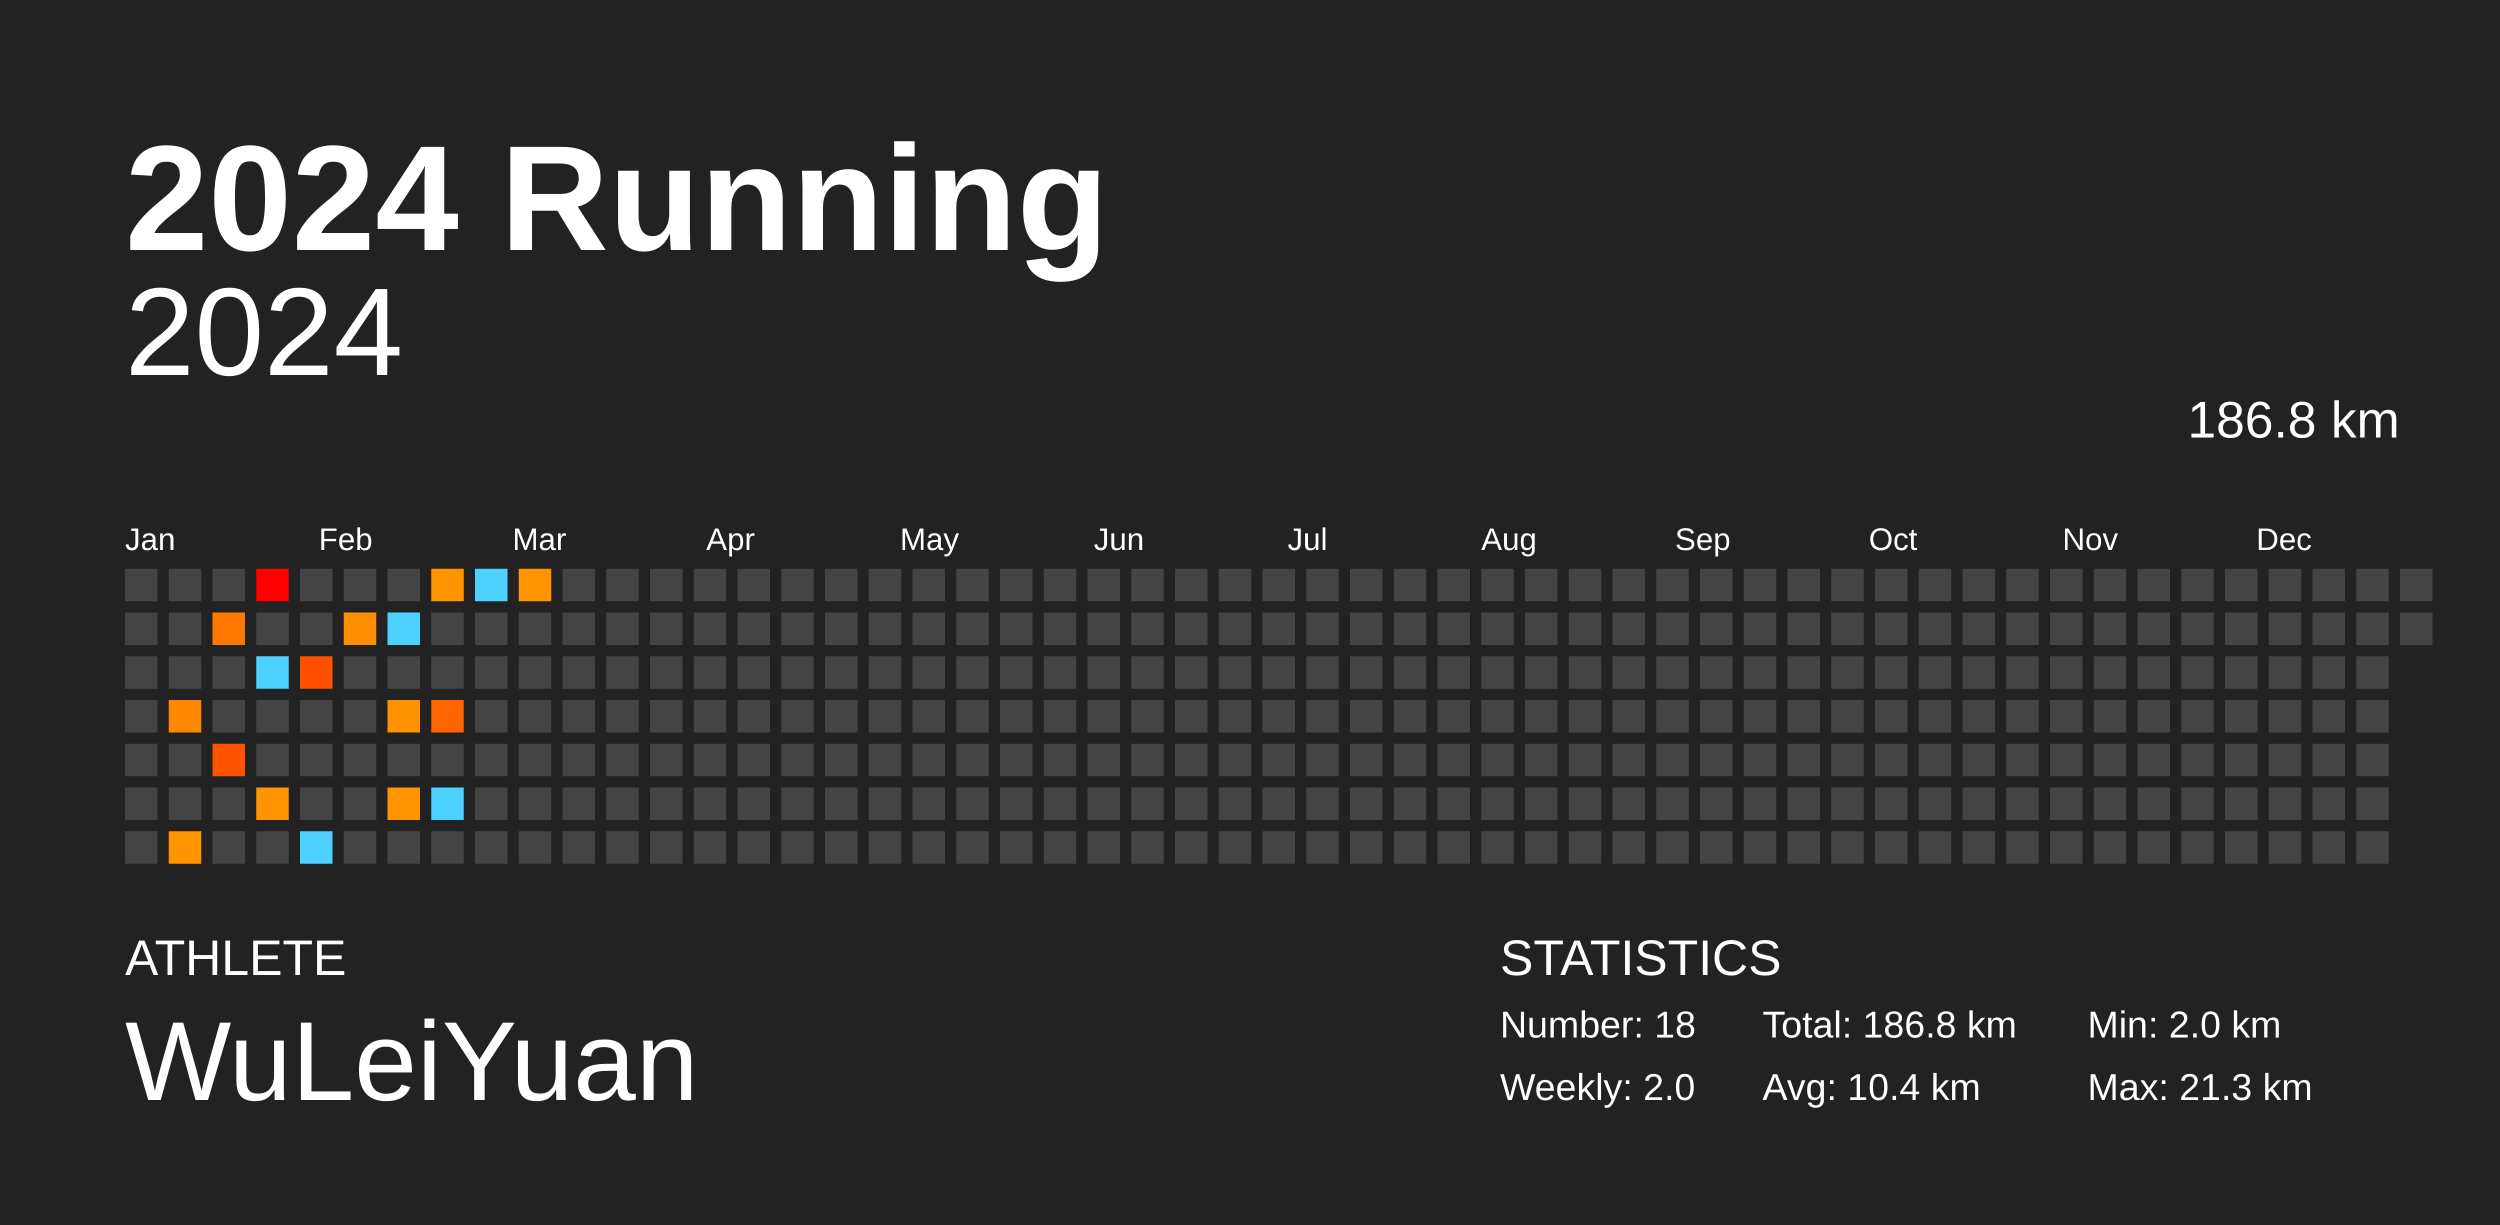
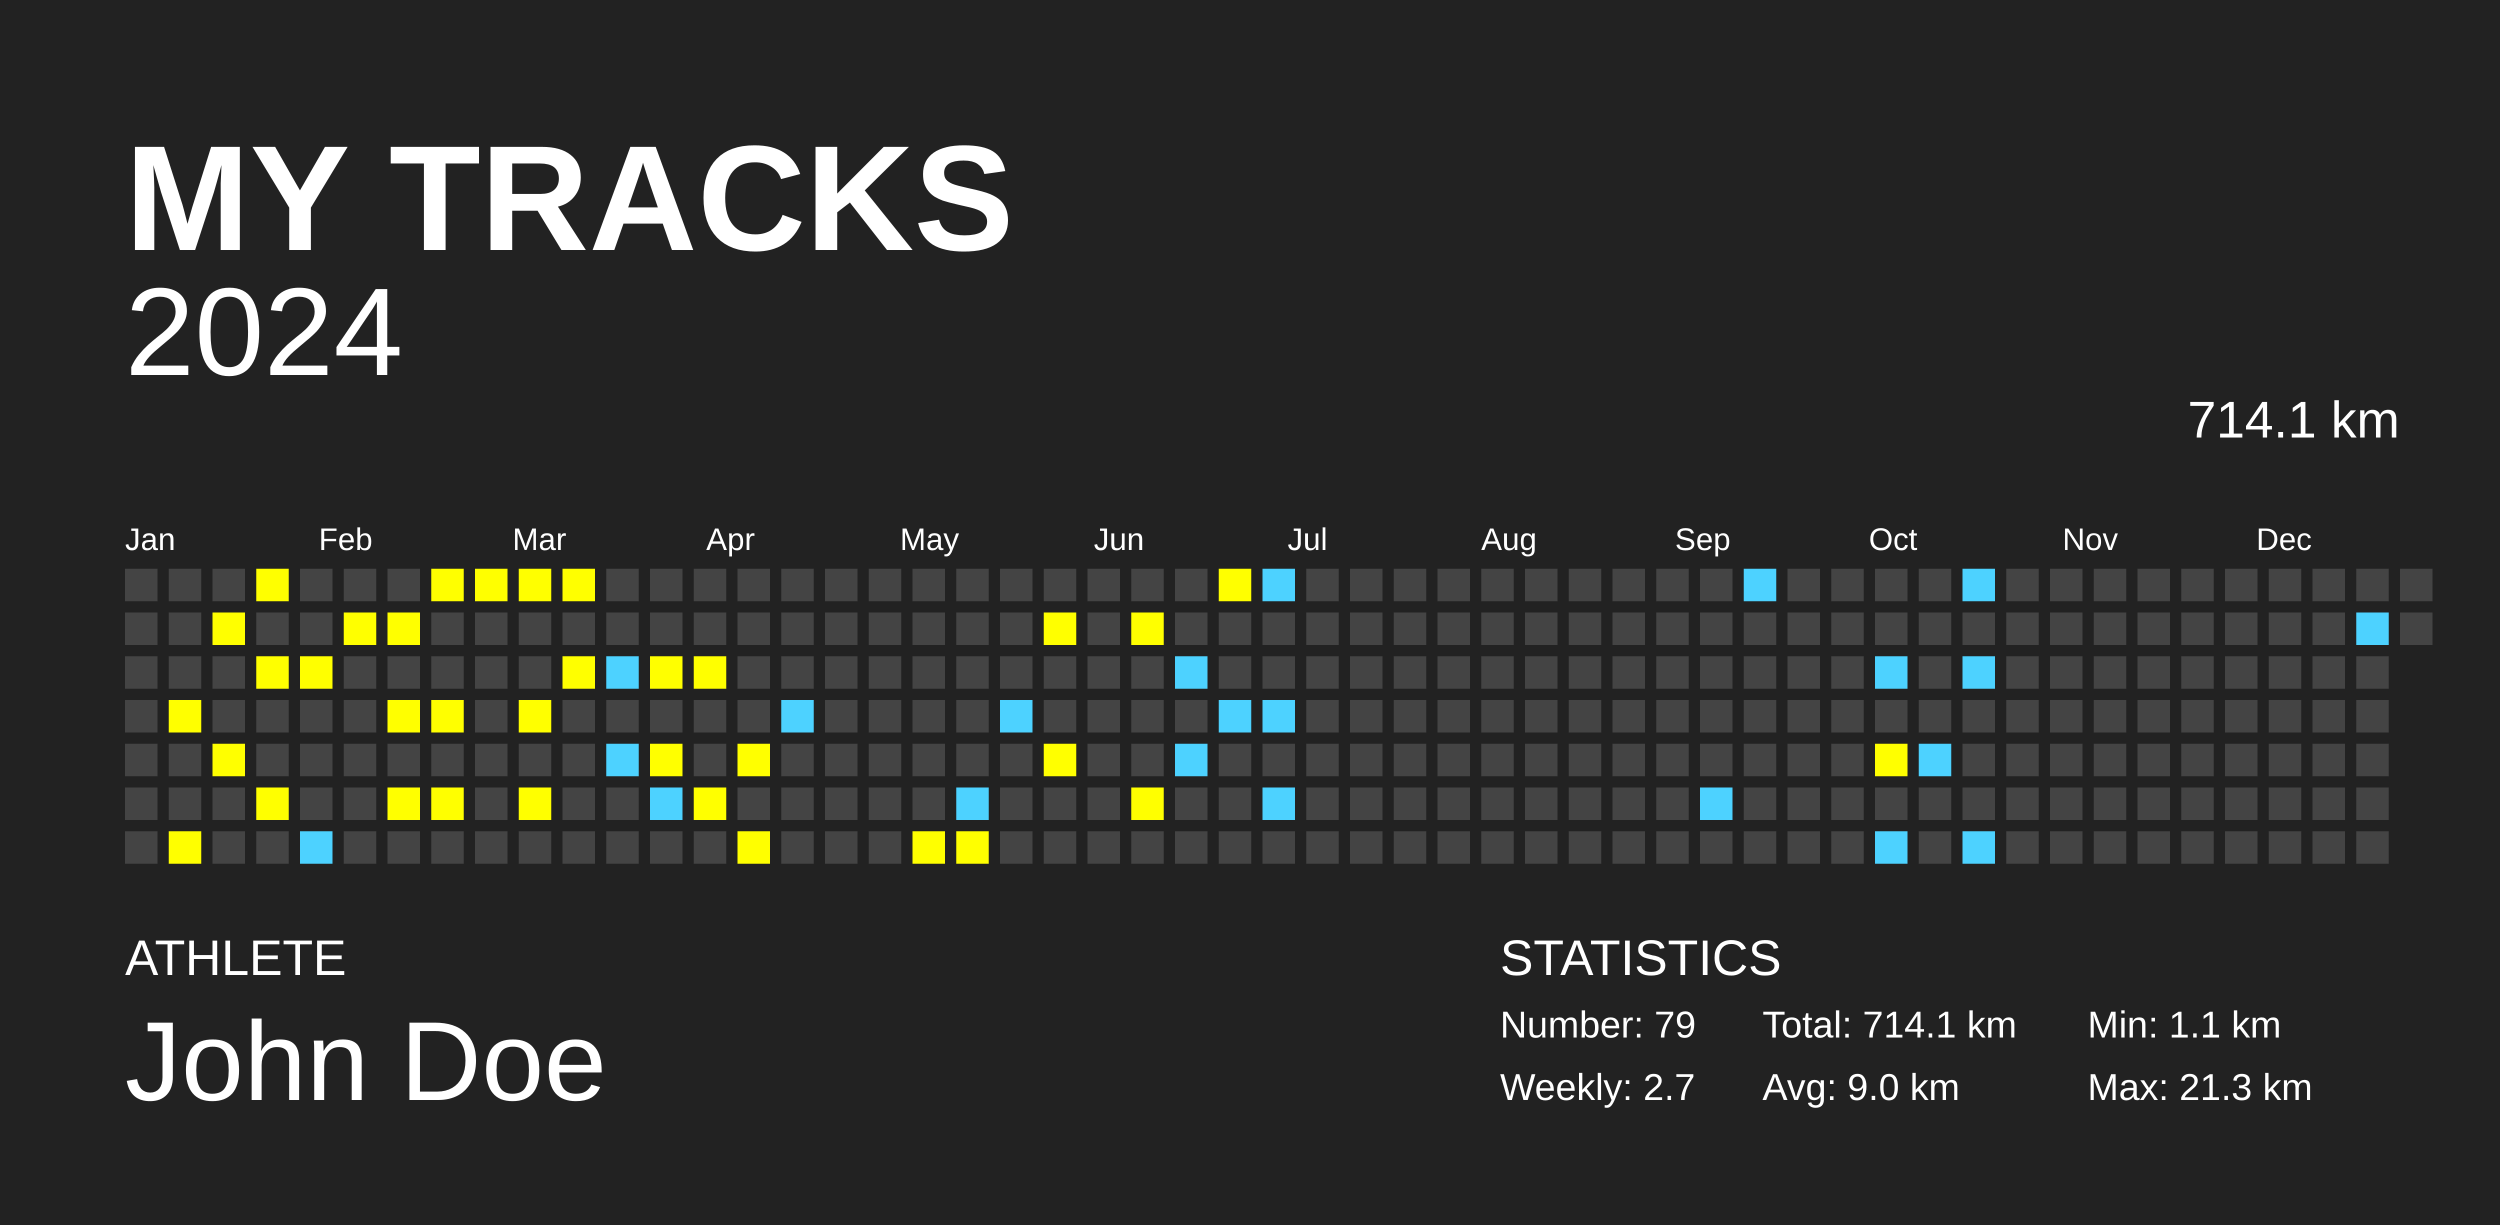
<svg xmlns="http://www.w3.org/2000/svg" baseProfile="full" height="98mm" version="1.1" viewBox="0,0,200,98" width="200mm">
  <defs />
  <rect fill="#222222" height="98" width="200" x="0" y="0" />
-   <text fill="#FFFFFF" style="font-size:12px; font-family:Arial; font-weight:bold;" x="10" y="20">2024 Running</text>
+   <text fill="#FFFFFF" style="font-size:12px; font-family:Arial; font-weight:bold;" x="10" y="20">MY TRACKS</text>
  <text fill="#FFFFFF" style="font-size:4px; font-family:Arial" x="10" y="78">ATHLETE</text>
-   <text fill="#FFFFFF" style="font-size:9px; font-family:Arial" x="10" y="88">WuLeiYuan</text>
+   <text fill="#FFFFFF" style="font-size:9px; font-family:Arial" x="10" y="88">John Doe</text>
  <text fill="#FFFFFF" style="font-size:4px; font-family:Arial" x="120" y="78">STATISTICS</text>
-   <text fill="#FFFFFF" style="font-size:3px; font-family:Arial" x="120" y="83">Number: 18</text>
-   <text fill="#FFFFFF" style="font-size:3px; font-family:Arial" x="120" y="88">Weekly: 2.0</text>
-   <text fill="#FFFFFF" style="font-size:3px; font-family:Arial" x="141" y="83">Total: 186.8 km</text>
-   <text fill="#FFFFFF" style="font-size:3px; font-family:Arial" x="141" y="88">Avg: 10.4 km</text>
-   <text fill="#FFFFFF" style="font-size:3px; font-family:Arial" x="167" y="83">Min: 2.0 km</text>
+   <text fill="#FFFFFF" style="font-size:3px; font-family:Arial" x="120" y="83">Number: 79</text>
+   <text fill="#FFFFFF" style="font-size:3px; font-family:Arial" x="120" y="88">Weekly: 2.7</text>
+   <text fill="#FFFFFF" style="font-size:3px; font-family:Arial" x="141" y="83">Total: 714.1 km</text>
+   <text fill="#FFFFFF" style="font-size:3px; font-family:Arial" x="141" y="88">Avg: 9.0 km</text>
+   <text fill="#FFFFFF" style="font-size:3px; font-family:Arial" x="167" y="83">Min: 1.1 km</text>
  <text fill="#FFFFFF" style="font-size:3px; font-family:Arial" x="167" y="88">Max: 21.3 km</text>
  <text alignment-baseline="hanging" fill="#FFFFFF" style="font-size:10.0px; font-family:Arial;" x="10" y="30">2024</text>
-   <text alignment-baseline="hanging" fill="#FFFFFF" style="font-size:4.125px; font-family:Arial;" x="175" y="35">186.8 km</text>
+   <text alignment-baseline="hanging" fill="#FFFFFF" style="font-size:4.125px; font-family:Arial;" x="175" y="35">714.1 km</text>
  <text fill="#FFFFFF" style="font-size:2.5px; font-family:Arial" x="10.0" y="44">Jan</text>
  <text fill="#FFFFFF" style="font-size:2.5px; font-family:Arial" x="25.5" y="44">Feb</text>
  <text fill="#FFFFFF" style="font-size:2.5px; font-family:Arial" x="41.0" y="44">Mar</text>
  <text fill="#FFFFFF" style="font-size:2.5px; font-family:Arial" x="56.5" y="44">Apr</text>
  <text fill="#FFFFFF" style="font-size:2.5px; font-family:Arial" x="72.0" y="44">May</text>
  <text fill="#FFFFFF" style="font-size:2.5px; font-family:Arial" x="87.5" y="44">Jun</text>
  <text fill="#FFFFFF" style="font-size:2.5px; font-family:Arial" x="103.0" y="44">Jul</text>
  <text fill="#FFFFFF" style="font-size:2.5px; font-family:Arial" x="118.5" y="44">Aug</text>
  <text fill="#FFFFFF" style="font-size:2.5px; font-family:Arial" x="134.0" y="44">Sep</text>
  <text fill="#FFFFFF" style="font-size:2.5px; font-family:Arial" x="149.5" y="44">Oct</text>
  <text fill="#FFFFFF" style="font-size:2.5px; font-family:Arial" x="165.0" y="44">Nov</text>
  <text fill="#FFFFFF" style="font-size:2.5px; font-family:Arial" x="180.5" y="44">Dec</text>
  <rect fill="#444444" height="2.6" width="2.6" x="10.0" y="45.5" />
  <rect fill="#444444" height="2.6" width="2.6" x="10.0" y="49.0" />
  <rect fill="#444444" height="2.6" width="2.6" x="10.0" y="52.5" />
  <rect fill="#444444" height="2.6" width="2.6" x="10.0" y="56.0" />
  <rect fill="#444444" height="2.6" width="2.6" x="10.0" y="59.5" />
  <rect fill="#444444" height="2.6" width="2.6" x="10.0" y="63.0" />
  <rect fill="#444444" height="2.6" width="2.6" x="10.0" y="66.5" />
  <rect fill="#444444" height="2.6" width="2.6" x="13.5" y="45.5" />
  <rect fill="#444444" height="2.6" width="2.6" x="13.5" y="49.0" />
  <rect fill="#444444" height="2.6" width="2.6" x="13.5" y="52.5" />
-   <rect fill="#ff8800" height="2.6" width="2.6" x="13.5" y="56.0" />
+   <rect fill="#FFFF00" height="2.6" width="2.6" x="13.5" y="56.0" />
  <rect fill="#444444" height="2.6" width="2.6" x="13.5" y="59.5" />
  <rect fill="#444444" height="2.6" width="2.6" x="13.5" y="63.0" />
-   <rect fill="#ff9400" height="2.6" width="2.6" x="13.5" y="66.5" />
+   <rect fill="#FFFF00" height="2.6" width="2.6" x="13.5" y="66.5" />
  <rect fill="#444444" height="2.6" width="2.6" x="17.0" y="45.5" />
-   <rect fill="#ff7900" height="2.6" width="2.6" x="17.0" y="49.0" />
+   <rect fill="#FFFF00" height="2.6" width="2.6" x="17.0" y="49.0" />
  <rect fill="#444444" height="2.6" width="2.6" x="17.0" y="52.5" />
  <rect fill="#444444" height="2.6" width="2.6" x="17.0" y="56.0" />
-   <rect fill="#ff5300" height="2.6" width="2.6" x="17.0" y="59.5" />
+   <rect fill="#FFFF00" height="2.6" width="2.6" x="17.0" y="59.5" />
  <rect fill="#444444" height="2.6" width="2.6" x="17.0" y="63.0" />
  <rect fill="#444444" height="2.6" width="2.6" x="17.0" y="66.5" />
-   <rect fill="red" height="2.6" width="2.6" x="20.5" y="45.5" />
+   <rect fill="#FFFF00" height="2.6" width="2.6" x="20.5" y="45.5" />
  <rect fill="#444444" height="2.6" width="2.6" x="20.5" y="49.0" />
-   <rect fill="#4dd2ff" height="2.6" width="2.6" x="20.5" y="52.5" />
+   <rect fill="#ffff00" height="2.6" width="2.6" x="20.5" y="52.5" />
  <rect fill="#444444" height="2.6" width="2.6" x="20.5" y="56.0" />
  <rect fill="#444444" height="2.6" width="2.6" x="20.5" y="59.5" />
-   <rect fill="#ff9300" height="2.6" width="2.6" x="20.5" y="63.0" />
+   <rect fill="#FFFF00" height="2.6" width="2.6" x="20.5" y="63.0" />
  <rect fill="#444444" height="2.6" width="2.6" x="20.5" y="66.5" />
  <rect fill="#444444" height="2.6" width="2.6" x="24.0" y="45.5" />
  <rect fill="#444444" height="2.6" width="2.6" x="24.0" y="49.0" />
-   <rect fill="#ff5000" height="2.6" width="2.6" x="24.0" y="52.5" />
+   <rect fill="#FFFF00" height="2.6" width="2.6" x="24.0" y="52.5" />
  <rect fill="#444444" height="2.6" width="2.6" x="24.0" y="56.0" />
  <rect fill="#444444" height="2.6" width="2.6" x="24.0" y="59.5" />
  <rect fill="#444444" height="2.6" width="2.6" x="24.0" y="63.0" />
  <rect fill="#4dd2ff" height="2.6" width="2.6" x="24.0" y="66.5" />
  <rect fill="#444444" height="2.6" width="2.6" x="27.5" y="45.5" />
-   <rect fill="#ff8e00" height="2.6" width="2.6" x="27.5" y="49.0" />
+   <rect fill="#FFFF00" height="2.6" width="2.6" x="27.5" y="49.0" />
  <rect fill="#444444" height="2.6" width="2.6" x="27.5" y="52.5" />
  <rect fill="#444444" height="2.6" width="2.6" x="27.5" y="56.0" />
  <rect fill="#444444" height="2.6" width="2.6" x="27.5" y="59.5" />
  <rect fill="#444444" height="2.6" width="2.6" x="27.5" y="63.0" />
  <rect fill="#444444" height="2.6" width="2.6" x="27.5" y="66.5" />
  <rect fill="#444444" height="2.6" width="2.6" x="31.0" y="45.5" />
-   <rect fill="#4dd2ff" height="2.6" width="2.6" x="31.0" y="49.0" />
+   <rect fill="#ffff00" height="2.6" width="2.6" x="31.0" y="49.0" />
  <rect fill="#444444" height="2.6" width="2.6" x="31.0" y="52.5" />
-   <rect fill="#ff9200" height="2.6" width="2.6" x="31.0" y="56.0" />
+   <rect fill="#FFFF00" height="2.6" width="2.6" x="31.0" y="56.0" />
  <rect fill="#444444" height="2.6" width="2.6" x="31.0" y="59.5" />
-   <rect fill="#ff9300" height="2.6" width="2.6" x="31.0" y="63.0" />
+   <rect fill="#FFFF00" height="2.6" width="2.6" x="31.0" y="63.0" />
  <rect fill="#444444" height="2.6" width="2.6" x="31.0" y="66.5" />
-   <rect fill="#ff9300" height="2.6" width="2.6" x="34.5" y="45.5" />
+   <rect fill="#FFFF00" height="2.6" width="2.6" x="34.5" y="45.5" />
  <rect fill="#444444" height="2.6" width="2.6" x="34.5" y="49.0" />
  <rect fill="#444444" height="2.6" width="2.6" x="34.5" y="52.5" />
-   <rect fill="#ff6400" height="2.6" width="2.6" x="34.5" y="56.0" />
+   <rect fill="#FFFF00" height="2.6" width="2.6" x="34.5" y="56.0" />
  <rect fill="#444444" height="2.6" width="2.6" x="34.5" y="59.5" />
-   <rect fill="#4dd2ff" height="2.6" width="2.6" x="34.5" y="63.0" />
+   <rect fill="#ffff00" height="2.6" width="2.6" x="34.5" y="63.0" />
  <rect fill="#444444" height="2.6" width="2.6" x="34.5" y="66.5" />
-   <rect fill="#4dd2ff" height="2.6" width="2.6" x="38.0" y="45.5" />
+   <rect fill="#ffff00" height="2.6" width="2.6" x="38.0" y="45.5" />
  <rect fill="#444444" height="2.6" width="2.6" x="38.0" y="49.0" />
  <rect fill="#444444" height="2.6" width="2.6" x="38.0" y="52.5" />
  <rect fill="#444444" height="2.6" width="2.6" x="38.0" y="56.0" />
  <rect fill="#444444" height="2.6" width="2.6" x="38.0" y="59.5" />
  <rect fill="#444444" height="2.6" width="2.6" x="38.0" y="63.0" />
  <rect fill="#444444" height="2.6" width="2.6" x="38.0" y="66.5" />
-   <rect fill="#ff9400" height="2.6" width="2.6" x="41.5" y="45.5" />
+   <rect fill="#FFFF00" height="2.6" width="2.6" x="41.5" y="45.5" />
  <rect fill="#444444" height="2.6" width="2.6" x="41.5" y="49.0" />
  <rect fill="#444444" height="2.6" width="2.6" x="41.5" y="52.5" />
-   <rect fill="#444444" height="2.6" width="2.6" x="41.5" y="56.0" />
+   <rect fill="#ffff00" height="2.6" width="2.6" x="41.5" y="56.0" />
  <rect fill="#444444" height="2.6" width="2.6" x="41.5" y="59.5" />
-   <rect fill="#444444" height="2.6" width="2.6" x="41.5" y="63.0" />
+   <rect fill="#ffff00" height="2.6" width="2.6" x="41.5" y="63.0" />
  <rect fill="#444444" height="2.6" width="2.6" x="41.5" y="66.5" />
-   <rect fill="#444444" height="2.6" width="2.6" x="45.0" y="45.5" />
+   <rect fill="#ffff00" height="2.6" width="2.6" x="45.0" y="45.5" />
  <rect fill="#444444" height="2.6" width="2.6" x="45.0" y="49.0" />
-   <rect fill="#444444" height="2.6" width="2.6" x="45.0" y="52.5" />
+   <rect fill="#ffff00" height="2.6" width="2.6" x="45.0" y="52.5" />
  <rect fill="#444444" height="2.6" width="2.6" x="45.0" y="56.0" />
  <rect fill="#444444" height="2.6" width="2.6" x="45.0" y="59.5" />
  <rect fill="#444444" height="2.6" width="2.6" x="45.0" y="63.0" />
  <rect fill="#444444" height="2.6" width="2.6" x="45.0" y="66.5" />
  <rect fill="#444444" height="2.6" width="2.6" x="48.5" y="45.5" />
  <rect fill="#444444" height="2.6" width="2.6" x="48.5" y="49.0" />
-   <rect fill="#444444" height="2.6" width="2.6" x="48.5" y="52.5" />
+   <rect fill="#4dd2ff" height="2.6" width="2.6" x="48.5" y="52.5" />
  <rect fill="#444444" height="2.6" width="2.6" x="48.5" y="56.0" />
-   <rect fill="#444444" height="2.6" width="2.6" x="48.5" y="59.5" />
+   <rect fill="#4dd2ff" height="2.6" width="2.6" x="48.5" y="59.5" />
  <rect fill="#444444" height="2.6" width="2.6" x="48.5" y="63.0" />
  <rect fill="#444444" height="2.6" width="2.6" x="48.5" y="66.5" />
  <rect fill="#444444" height="2.6" width="2.6" x="52.0" y="45.5" />
  <rect fill="#444444" height="2.6" width="2.6" x="52.0" y="49.0" />
-   <rect fill="#444444" height="2.6" width="2.6" x="52.0" y="52.5" />
+   <rect fill="#ffff00" height="2.6" width="2.6" x="52.0" y="52.5" />
  <rect fill="#444444" height="2.6" width="2.6" x="52.0" y="56.0" />
-   <rect fill="#444444" height="2.6" width="2.6" x="52.0" y="59.5" />
-   <rect fill="#444444" height="2.6" width="2.6" x="52.0" y="63.0" />
+   <rect fill="#ffff00" height="2.6" width="2.6" x="52.0" y="59.5" />
+   <rect fill="#4dd2ff" height="2.6" width="2.6" x="52.0" y="63.0" />
  <rect fill="#444444" height="2.6" width="2.6" x="52.0" y="66.5" />
  <rect fill="#444444" height="2.6" width="2.6" x="55.5" y="45.5" />
  <rect fill="#444444" height="2.6" width="2.6" x="55.5" y="49.0" />
-   <rect fill="#444444" height="2.6" width="2.6" x="55.5" y="52.5" />
+   <rect fill="#ffff00" height="2.6" width="2.6" x="55.5" y="52.5" />
  <rect fill="#444444" height="2.6" width="2.6" x="55.5" y="56.0" />
  <rect fill="#444444" height="2.6" width="2.6" x="55.5" y="59.5" />
-   <rect fill="#444444" height="2.6" width="2.6" x="55.5" y="63.0" />
+   <rect fill="#FFFF00" height="2.6" width="2.6" x="55.5" y="63.0" />
  <rect fill="#444444" height="2.6" width="2.6" x="55.5" y="66.5" />
  <rect fill="#444444" height="2.6" width="2.6" x="59.0" y="45.5" />
  <rect fill="#444444" height="2.6" width="2.6" x="59.0" y="49.0" />
  <rect fill="#444444" height="2.6" width="2.6" x="59.0" y="52.5" />
  <rect fill="#444444" height="2.6" width="2.6" x="59.0" y="56.0" />
-   <rect fill="#444444" height="2.6" width="2.6" x="59.0" y="59.5" />
+   <rect fill="#ffff00" height="2.6" width="2.6" x="59.0" y="59.5" />
  <rect fill="#444444" height="2.6" width="2.6" x="59.0" y="63.0" />
-   <rect fill="#444444" height="2.6" width="2.6" x="59.0" y="66.5" />
+   <rect fill="#ffff00" height="2.6" width="2.6" x="59.0" y="66.5" />
  <rect fill="#444444" height="2.6" width="2.6" x="62.5" y="45.5" />
  <rect fill="#444444" height="2.6" width="2.6" x="62.5" y="49.0" />
  <rect fill="#444444" height="2.6" width="2.6" x="62.5" y="52.5" />
-   <rect fill="#444444" height="2.6" width="2.6" x="62.5" y="56.0" />
+   <rect fill="#4dd2ff" height="2.6" width="2.6" x="62.5" y="56.0" />
  <rect fill="#444444" height="2.6" width="2.6" x="62.5" y="59.5" />
  <rect fill="#444444" height="2.6" width="2.6" x="62.5" y="63.0" />
  <rect fill="#444444" height="2.6" width="2.6" x="62.5" y="66.5" />
  <rect fill="#444444" height="2.6" width="2.6" x="66.0" y="45.5" />
  <rect fill="#444444" height="2.6" width="2.6" x="66.0" y="49.0" />
  <rect fill="#444444" height="2.6" width="2.6" x="66.0" y="52.5" />
  <rect fill="#444444" height="2.6" width="2.6" x="66.0" y="56.0" />
  <rect fill="#444444" height="2.6" width="2.6" x="66.0" y="59.5" />
  <rect fill="#444444" height="2.6" width="2.6" x="66.0" y="63.0" />
  <rect fill="#444444" height="2.6" width="2.6" x="66.0" y="66.5" />
  <rect fill="#444444" height="2.6" width="2.6" x="69.5" y="45.5" />
  <rect fill="#444444" height="2.6" width="2.6" x="69.5" y="49.0" />
  <rect fill="#444444" height="2.6" width="2.6" x="69.5" y="52.5" />
  <rect fill="#444444" height="2.6" width="2.6" x="69.5" y="56.0" />
  <rect fill="#444444" height="2.6" width="2.6" x="69.5" y="59.5" />
  <rect fill="#444444" height="2.6" width="2.6" x="69.5" y="63.0" />
  <rect fill="#444444" height="2.6" width="2.6" x="69.5" y="66.5" />
  <rect fill="#444444" height="2.6" width="2.6" x="73.0" y="45.5" />
  <rect fill="#444444" height="2.6" width="2.6" x="73.0" y="49.0" />
  <rect fill="#444444" height="2.6" width="2.6" x="73.0" y="52.5" />
  <rect fill="#444444" height="2.6" width="2.6" x="73.0" y="56.0" />
  <rect fill="#444444" height="2.6" width="2.6" x="73.0" y="59.5" />
  <rect fill="#444444" height="2.6" width="2.6" x="73.0" y="63.0" />
-   <rect fill="#444444" height="2.6" width="2.6" x="73.0" y="66.5" />
+   <rect fill="#ffff00" height="2.6" width="2.6" x="73.0" y="66.5" />
  <rect fill="#444444" height="2.6" width="2.6" x="76.5" y="45.5" />
  <rect fill="#444444" height="2.6" width="2.6" x="76.5" y="49.0" />
  <rect fill="#444444" height="2.6" width="2.6" x="76.5" y="52.5" />
  <rect fill="#444444" height="2.6" width="2.6" x="76.5" y="56.0" />
  <rect fill="#444444" height="2.6" width="2.6" x="76.5" y="59.5" />
-   <rect fill="#444444" height="2.6" width="2.6" x="76.5" y="63.0" />
-   <rect fill="#444444" height="2.6" width="2.6" x="76.5" y="66.5" />
+   <rect fill="#4dd2ff" height="2.6" width="2.6" x="76.5" y="63.0" />
+   <rect fill="#ffff00" height="2.6" width="2.6" x="76.5" y="66.5" />
  <rect fill="#444444" height="2.6" width="2.6" x="80.0" y="45.5" />
  <rect fill="#444444" height="2.6" width="2.6" x="80.0" y="49.0" />
  <rect fill="#444444" height="2.6" width="2.6" x="80.0" y="52.5" />
-   <rect fill="#444444" height="2.6" width="2.6" x="80.0" y="56.0" />
+   <rect fill="#4dd2ff" height="2.6" width="2.6" x="80.0" y="56.0" />
  <rect fill="#444444" height="2.6" width="2.6" x="80.0" y="59.5" />
  <rect fill="#444444" height="2.6" width="2.6" x="80.0" y="63.0" />
  <rect fill="#444444" height="2.6" width="2.6" x="80.0" y="66.5" />
  <rect fill="#444444" height="2.6" width="2.6" x="83.5" y="45.5" />
-   <rect fill="#444444" height="2.6" width="2.6" x="83.5" y="49.0" />
+   <rect fill="#ffff00" height="2.6" width="2.6" x="83.5" y="49.0" />
  <rect fill="#444444" height="2.6" width="2.6" x="83.5" y="52.5" />
  <rect fill="#444444" height="2.6" width="2.6" x="83.5" y="56.0" />
-   <rect fill="#444444" height="2.6" width="2.6" x="83.5" y="59.5" />
+   <rect fill="#ffff00" height="2.6" width="2.6" x="83.5" y="59.5" />
  <rect fill="#444444" height="2.6" width="2.6" x="83.5" y="63.0" />
  <rect fill="#444444" height="2.6" width="2.6" x="83.5" y="66.5" />
  <rect fill="#444444" height="2.6" width="2.6" x="87.0" y="45.5" />
  <rect fill="#444444" height="2.6" width="2.6" x="87.0" y="49.0" />
  <rect fill="#444444" height="2.6" width="2.6" x="87.0" y="52.5" />
  <rect fill="#444444" height="2.6" width="2.6" x="87.0" y="56.0" />
  <rect fill="#444444" height="2.6" width="2.6" x="87.0" y="59.5" />
  <rect fill="#444444" height="2.6" width="2.6" x="87.0" y="63.0" />
  <rect fill="#444444" height="2.6" width="2.6" x="87.0" y="66.5" />
  <rect fill="#444444" height="2.6" width="2.6" x="90.5" y="45.5" />
-   <rect fill="#444444" height="2.6" width="2.6" x="90.5" y="49.0" />
+   <rect fill="#ffff00" height="2.6" width="2.6" x="90.5" y="49.0" />
  <rect fill="#444444" height="2.6" width="2.6" x="90.5" y="52.5" />
  <rect fill="#444444" height="2.6" width="2.6" x="90.5" y="56.0" />
  <rect fill="#444444" height="2.6" width="2.6" x="90.5" y="59.5" />
-   <rect fill="#444444" height="2.6" width="2.6" x="90.5" y="63.0" />
+   <rect fill="#ffff00" height="2.6" width="2.6" x="90.5" y="63.0" />
  <rect fill="#444444" height="2.6" width="2.6" x="90.5" y="66.5" />
  <rect fill="#444444" height="2.6" width="2.6" x="94.0" y="45.5" />
  <rect fill="#444444" height="2.6" width="2.6" x="94.0" y="49.0" />
-   <rect fill="#444444" height="2.6" width="2.6" x="94.0" y="52.5" />
+   <rect fill="#4dd2ff" height="2.6" width="2.6" x="94.0" y="52.5" />
  <rect fill="#444444" height="2.6" width="2.6" x="94.0" y="56.0" />
-   <rect fill="#444444" height="2.6" width="2.6" x="94.0" y="59.5" />
+   <rect fill="#4dd2ff" height="2.6" width="2.6" x="94.0" y="59.5" />
  <rect fill="#444444" height="2.6" width="2.6" x="94.0" y="63.0" />
  <rect fill="#444444" height="2.6" width="2.6" x="94.0" y="66.5" />
-   <rect fill="#444444" height="2.6" width="2.6" x="97.5" y="45.5" />
+   <rect fill="#ffff00" height="2.6" width="2.6" x="97.5" y="45.5" />
  <rect fill="#444444" height="2.6" width="2.6" x="97.5" y="49.0" />
  <rect fill="#444444" height="2.6" width="2.6" x="97.5" y="52.5" />
-   <rect fill="#444444" height="2.6" width="2.6" x="97.5" y="56.0" />
+   <rect fill="#4dd2ff" height="2.6" width="2.6" x="97.5" y="56.0" />
  <rect fill="#444444" height="2.6" width="2.6" x="97.5" y="59.5" />
  <rect fill="#444444" height="2.6" width="2.6" x="97.5" y="63.0" />
  <rect fill="#444444" height="2.6" width="2.6" x="97.5" y="66.5" />
-   <rect fill="#444444" height="2.6" width="2.6" x="101.0" y="45.5" />
+   <rect fill="#4dd2ff" height="2.6" width="2.6" x="101.0" y="45.5" />
  <rect fill="#444444" height="2.6" width="2.6" x="101.0" y="49.0" />
  <rect fill="#444444" height="2.6" width="2.6" x="101.0" y="52.5" />
-   <rect fill="#444444" height="2.6" width="2.6" x="101.0" y="56.0" />
+   <rect fill="#4dd2ff" height="2.6" width="2.6" x="101.0" y="56.0" />
  <rect fill="#444444" height="2.6" width="2.6" x="101.0" y="59.5" />
-   <rect fill="#444444" height="2.6" width="2.6" x="101.0" y="63.0" />
+   <rect fill="#4dd2ff" height="2.6" width="2.6" x="101.0" y="63.0" />
  <rect fill="#444444" height="2.6" width="2.6" x="101.0" y="66.5" />
  <rect fill="#444444" height="2.6" width="2.6" x="104.5" y="45.5" />
  <rect fill="#444444" height="2.6" width="2.6" x="104.5" y="49.0" />
  <rect fill="#444444" height="2.6" width="2.6" x="104.5" y="52.5" />
  <rect fill="#444444" height="2.6" width="2.6" x="104.5" y="56.0" />
  <rect fill="#444444" height="2.6" width="2.6" x="104.5" y="59.5" />
  <rect fill="#444444" height="2.6" width="2.6" x="104.5" y="63.0" />
  <rect fill="#444444" height="2.6" width="2.6" x="104.5" y="66.5" />
  <rect fill="#444444" height="2.6" width="2.6" x="108.0" y="45.5" />
  <rect fill="#444444" height="2.6" width="2.6" x="108.0" y="49.0" />
  <rect fill="#444444" height="2.6" width="2.6" x="108.0" y="52.5" />
  <rect fill="#444444" height="2.6" width="2.6" x="108.0" y="56.0" />
  <rect fill="#444444" height="2.6" width="2.6" x="108.0" y="59.5" />
  <rect fill="#444444" height="2.6" width="2.6" x="108.0" y="63.0" />
  <rect fill="#444444" height="2.6" width="2.6" x="108.0" y="66.5" />
  <rect fill="#444444" height="2.6" width="2.6" x="111.5" y="45.5" />
  <rect fill="#444444" height="2.6" width="2.6" x="111.5" y="49.0" />
  <rect fill="#444444" height="2.6" width="2.6" x="111.5" y="52.5" />
  <rect fill="#444444" height="2.6" width="2.6" x="111.5" y="56.0" />
  <rect fill="#444444" height="2.6" width="2.6" x="111.5" y="59.5" />
  <rect fill="#444444" height="2.6" width="2.6" x="111.5" y="63.0" />
  <rect fill="#444444" height="2.6" width="2.6" x="111.5" y="66.5" />
  <rect fill="#444444" height="2.6" width="2.6" x="115.0" y="45.5" />
  <rect fill="#444444" height="2.6" width="2.6" x="115.0" y="49.0" />
  <rect fill="#444444" height="2.6" width="2.6" x="115.0" y="52.5" />
  <rect fill="#444444" height="2.6" width="2.6" x="115.0" y="56.0" />
  <rect fill="#444444" height="2.6" width="2.6" x="115.0" y="59.5" />
  <rect fill="#444444" height="2.6" width="2.6" x="115.0" y="63.0" />
  <rect fill="#444444" height="2.6" width="2.6" x="115.0" y="66.5" />
  <rect fill="#444444" height="2.6" width="2.6" x="118.5" y="45.5" />
  <rect fill="#444444" height="2.6" width="2.6" x="118.5" y="49.0" />
  <rect fill="#444444" height="2.6" width="2.6" x="118.5" y="52.5" />
  <rect fill="#444444" height="2.6" width="2.6" x="118.5" y="56.0" />
  <rect fill="#444444" height="2.6" width="2.6" x="118.5" y="59.5" />
  <rect fill="#444444" height="2.6" width="2.6" x="118.5" y="63.0" />
  <rect fill="#444444" height="2.6" width="2.6" x="118.5" y="66.5" />
  <rect fill="#444444" height="2.6" width="2.6" x="122.0" y="45.5" />
  <rect fill="#444444" height="2.6" width="2.6" x="122.0" y="49.0" />
  <rect fill="#444444" height="2.6" width="2.6" x="122.0" y="52.5" />
  <rect fill="#444444" height="2.6" width="2.6" x="122.0" y="56.0" />
  <rect fill="#444444" height="2.6" width="2.6" x="122.0" y="59.5" />
  <rect fill="#444444" height="2.6" width="2.6" x="122.0" y="63.0" />
  <rect fill="#444444" height="2.6" width="2.6" x="122.0" y="66.5" />
  <rect fill="#444444" height="2.6" width="2.6" x="125.5" y="45.5" />
  <rect fill="#444444" height="2.6" width="2.6" x="125.5" y="49.0" />
  <rect fill="#444444" height="2.6" width="2.6" x="125.5" y="52.5" />
  <rect fill="#444444" height="2.6" width="2.6" x="125.5" y="56.0" />
  <rect fill="#444444" height="2.6" width="2.6" x="125.5" y="59.5" />
  <rect fill="#444444" height="2.6" width="2.6" x="125.5" y="63.0" />
  <rect fill="#444444" height="2.6" width="2.6" x="125.5" y="66.5" />
  <rect fill="#444444" height="2.6" width="2.6" x="129.0" y="45.5" />
  <rect fill="#444444" height="2.6" width="2.6" x="129.0" y="49.0" />
  <rect fill="#444444" height="2.6" width="2.6" x="129.0" y="52.5" />
  <rect fill="#444444" height="2.6" width="2.6" x="129.0" y="56.0" />
  <rect fill="#444444" height="2.6" width="2.6" x="129.0" y="59.5" />
  <rect fill="#444444" height="2.6" width="2.6" x="129.0" y="63.0" />
  <rect fill="#444444" height="2.6" width="2.6" x="129.0" y="66.5" />
  <rect fill="#444444" height="2.6" width="2.6" x="132.5" y="45.5" />
  <rect fill="#444444" height="2.6" width="2.6" x="132.5" y="49.0" />
  <rect fill="#444444" height="2.6" width="2.6" x="132.5" y="52.5" />
  <rect fill="#444444" height="2.6" width="2.6" x="132.5" y="56.0" />
  <rect fill="#444444" height="2.6" width="2.6" x="132.5" y="59.5" />
  <rect fill="#444444" height="2.6" width="2.6" x="132.5" y="63.0" />
  <rect fill="#444444" height="2.6" width="2.6" x="132.5" y="66.5" />
  <rect fill="#444444" height="2.6" width="2.6" x="136.0" y="45.5" />
  <rect fill="#444444" height="2.6" width="2.6" x="136.0" y="49.0" />
  <rect fill="#444444" height="2.6" width="2.6" x="136.0" y="52.5" />
  <rect fill="#444444" height="2.6" width="2.6" x="136.0" y="56.0" />
  <rect fill="#444444" height="2.6" width="2.6" x="136.0" y="59.5" />
-   <rect fill="#444444" height="2.6" width="2.6" x="136.0" y="63.0" />
+   <rect fill="#4dd2ff" height="2.6" width="2.6" x="136.0" y="63.0" />
  <rect fill="#444444" height="2.6" width="2.6" x="136.0" y="66.5" />
-   <rect fill="#444444" height="2.6" width="2.6" x="139.5" y="45.5" />
+   <rect fill="#4dd2ff" height="2.6" width="2.6" x="139.5" y="45.5" />
  <rect fill="#444444" height="2.6" width="2.6" x="139.5" y="49.0" />
  <rect fill="#444444" height="2.6" width="2.6" x="139.5" y="52.5" />
  <rect fill="#444444" height="2.6" width="2.6" x="139.5" y="56.0" />
  <rect fill="#444444" height="2.6" width="2.6" x="139.5" y="59.5" />
  <rect fill="#444444" height="2.6" width="2.6" x="139.5" y="63.0" />
  <rect fill="#444444" height="2.6" width="2.6" x="139.5" y="66.5" />
  <rect fill="#444444" height="2.6" width="2.6" x="143.0" y="45.5" />
  <rect fill="#444444" height="2.6" width="2.6" x="143.0" y="49.0" />
  <rect fill="#444444" height="2.6" width="2.6" x="143.0" y="52.5" />
  <rect fill="#444444" height="2.6" width="2.6" x="143.0" y="56.0" />
  <rect fill="#444444" height="2.6" width="2.6" x="143.0" y="59.5" />
  <rect fill="#444444" height="2.6" width="2.6" x="143.0" y="63.0" />
  <rect fill="#444444" height="2.6" width="2.6" x="143.0" y="66.5" />
  <rect fill="#444444" height="2.6" width="2.6" x="146.5" y="45.5" />
  <rect fill="#444444" height="2.6" width="2.6" x="146.5" y="49.0" />
  <rect fill="#444444" height="2.6" width="2.6" x="146.5" y="52.5" />
  <rect fill="#444444" height="2.6" width="2.6" x="146.5" y="56.0" />
  <rect fill="#444444" height="2.6" width="2.6" x="146.5" y="59.5" />
  <rect fill="#444444" height="2.6" width="2.6" x="146.5" y="63.0" />
  <rect fill="#444444" height="2.6" width="2.6" x="146.5" y="66.5" />
  <rect fill="#444444" height="2.6" width="2.6" x="150.0" y="45.5" />
  <rect fill="#444444" height="2.6" width="2.6" x="150.0" y="49.0" />
-   <rect fill="#444444" height="2.6" width="2.6" x="150.0" y="52.5" />
+   <rect fill="#4dd2ff" height="2.6" width="2.6" x="150.0" y="52.5" />
  <rect fill="#444444" height="2.6" width="2.6" x="150.0" y="56.0" />
-   <rect fill="#444444" height="2.6" width="2.6" x="150.0" y="59.5" />
+   <rect fill="#ffff00" height="2.6" width="2.6" x="150.0" y="59.5" />
  <rect fill="#444444" height="2.6" width="2.6" x="150.0" y="63.0" />
-   <rect fill="#444444" height="2.6" width="2.6" x="150.0" y="66.5" />
+   <rect fill="#4dd2ff" height="2.6" width="2.6" x="150.0" y="66.5" />
  <rect fill="#444444" height="2.6" width="2.6" x="153.5" y="45.5" />
  <rect fill="#444444" height="2.6" width="2.6" x="153.5" y="49.0" />
  <rect fill="#444444" height="2.6" width="2.6" x="153.5" y="52.5" />
  <rect fill="#444444" height="2.6" width="2.6" x="153.5" y="56.0" />
-   <rect fill="#444444" height="2.6" width="2.6" x="153.5" y="59.5" />
+   <rect fill="#4dd2ff" height="2.6" width="2.6" x="153.5" y="59.5" />
  <rect fill="#444444" height="2.6" width="2.6" x="153.5" y="63.0" />
  <rect fill="#444444" height="2.6" width="2.6" x="153.5" y="66.5" />
-   <rect fill="#444444" height="2.6" width="2.6" x="157.0" y="45.5" />
+   <rect fill="#4dd2ff" height="2.6" width="2.6" x="157.0" y="45.5" />
  <rect fill="#444444" height="2.6" width="2.6" x="157.0" y="49.0" />
-   <rect fill="#444444" height="2.6" width="2.6" x="157.0" y="52.5" />
+   <rect fill="#4dd2ff" height="2.6" width="2.6" x="157.0" y="52.5" />
  <rect fill="#444444" height="2.6" width="2.6" x="157.0" y="56.0" />
  <rect fill="#444444" height="2.6" width="2.6" x="157.0" y="59.5" />
  <rect fill="#444444" height="2.6" width="2.6" x="157.0" y="63.0" />
-   <rect fill="#444444" height="2.6" width="2.6" x="157.0" y="66.5" />
+   <rect fill="#4dd2ff" height="2.6" width="2.6" x="157.0" y="66.5" />
  <rect fill="#444444" height="2.6" width="2.6" x="160.5" y="45.5" />
  <rect fill="#444444" height="2.6" width="2.6" x="160.5" y="49.0" />
  <rect fill="#444444" height="2.6" width="2.6" x="160.5" y="52.5" />
  <rect fill="#444444" height="2.6" width="2.6" x="160.5" y="56.0" />
  <rect fill="#444444" height="2.6" width="2.6" x="160.5" y="59.5" />
  <rect fill="#444444" height="2.6" width="2.6" x="160.5" y="63.0" />
  <rect fill="#444444" height="2.6" width="2.6" x="160.5" y="66.5" />
  <rect fill="#444444" height="2.6" width="2.6" x="164.0" y="45.5" />
  <rect fill="#444444" height="2.6" width="2.6" x="164.0" y="49.0" />
  <rect fill="#444444" height="2.6" width="2.6" x="164.0" y="52.5" />
  <rect fill="#444444" height="2.6" width="2.6" x="164.0" y="56.0" />
  <rect fill="#444444" height="2.6" width="2.6" x="164.0" y="59.5" />
  <rect fill="#444444" height="2.6" width="2.6" x="164.0" y="63.0" />
  <rect fill="#444444" height="2.6" width="2.6" x="164.0" y="66.5" />
  <rect fill="#444444" height="2.6" width="2.6" x="167.5" y="45.5" />
  <rect fill="#444444" height="2.6" width="2.6" x="167.5" y="49.0" />
  <rect fill="#444444" height="2.6" width="2.6" x="167.5" y="52.5" />
  <rect fill="#444444" height="2.6" width="2.6" x="167.5" y="56.0" />
  <rect fill="#444444" height="2.6" width="2.6" x="167.5" y="59.5" />
  <rect fill="#444444" height="2.6" width="2.6" x="167.5" y="63.0" />
  <rect fill="#444444" height="2.6" width="2.6" x="167.5" y="66.5" />
  <rect fill="#444444" height="2.6" width="2.6" x="171.0" y="45.5" />
  <rect fill="#444444" height="2.6" width="2.6" x="171.0" y="49.0" />
  <rect fill="#444444" height="2.6" width="2.6" x="171.0" y="52.5" />
  <rect fill="#444444" height="2.6" width="2.6" x="171.0" y="56.0" />
  <rect fill="#444444" height="2.6" width="2.6" x="171.0" y="59.5" />
  <rect fill="#444444" height="2.6" width="2.6" x="171.0" y="63.0" />
  <rect fill="#444444" height="2.6" width="2.6" x="171.0" y="66.5" />
  <rect fill="#444444" height="2.6" width="2.6" x="174.5" y="45.5" />
  <rect fill="#444444" height="2.6" width="2.6" x="174.5" y="49.0" />
  <rect fill="#444444" height="2.6" width="2.6" x="174.5" y="52.5" />
  <rect fill="#444444" height="2.6" width="2.6" x="174.5" y="56.0" />
  <rect fill="#444444" height="2.6" width="2.6" x="174.5" y="59.5" />
  <rect fill="#444444" height="2.6" width="2.6" x="174.5" y="63.0" />
  <rect fill="#444444" height="2.6" width="2.6" x="174.5" y="66.5" />
  <rect fill="#444444" height="2.6" width="2.6" x="178.0" y="45.5" />
  <rect fill="#444444" height="2.6" width="2.6" x="178.0" y="49.0" />
  <rect fill="#444444" height="2.6" width="2.6" x="178.0" y="52.5" />
  <rect fill="#444444" height="2.6" width="2.6" x="178.0" y="56.0" />
  <rect fill="#444444" height="2.6" width="2.6" x="178.0" y="59.5" />
  <rect fill="#444444" height="2.6" width="2.6" x="178.0" y="63.0" />
  <rect fill="#444444" height="2.6" width="2.6" x="178.0" y="66.5" />
  <rect fill="#444444" height="2.6" width="2.6" x="181.5" y="45.5" />
  <rect fill="#444444" height="2.6" width="2.6" x="181.5" y="49.0" />
  <rect fill="#444444" height="2.6" width="2.6" x="181.5" y="52.5" />
  <rect fill="#444444" height="2.6" width="2.6" x="181.5" y="56.0" />
  <rect fill="#444444" height="2.6" width="2.6" x="181.5" y="59.5" />
  <rect fill="#444444" height="2.6" width="2.6" x="181.5" y="63.0" />
  <rect fill="#444444" height="2.6" width="2.6" x="181.5" y="66.5" />
  <rect fill="#444444" height="2.6" width="2.6" x="185.0" y="45.5" />
  <rect fill="#444444" height="2.6" width="2.6" x="185.0" y="49.0" />
  <rect fill="#444444" height="2.6" width="2.6" x="185.0" y="52.5" />
  <rect fill="#444444" height="2.6" width="2.6" x="185.0" y="56.0" />
  <rect fill="#444444" height="2.6" width="2.6" x="185.0" y="59.5" />
  <rect fill="#444444" height="2.6" width="2.6" x="185.0" y="63.0" />
  <rect fill="#444444" height="2.6" width="2.6" x="185.0" y="66.5" />
  <rect fill="#444444" height="2.6" width="2.6" x="188.5" y="45.5" />
-   <rect fill="#444444" height="2.6" width="2.6" x="188.5" y="49.0" />
+   <rect fill="#4dd2ff" height="2.6" width="2.6" x="188.5" y="49.0" />
  <rect fill="#444444" height="2.6" width="2.6" x="188.5" y="52.5" />
  <rect fill="#444444" height="2.6" width="2.6" x="188.5" y="56.0" />
  <rect fill="#444444" height="2.6" width="2.6" x="188.5" y="59.5" />
  <rect fill="#444444" height="2.6" width="2.6" x="188.5" y="63.0" />
  <rect fill="#444444" height="2.6" width="2.6" x="188.5" y="66.5" />
  <rect fill="#444444" height="2.6" width="2.6" x="192.0" y="45.5" />
  <rect fill="#444444" height="2.6" width="2.6" x="192.0" y="49.0" />
</svg>
